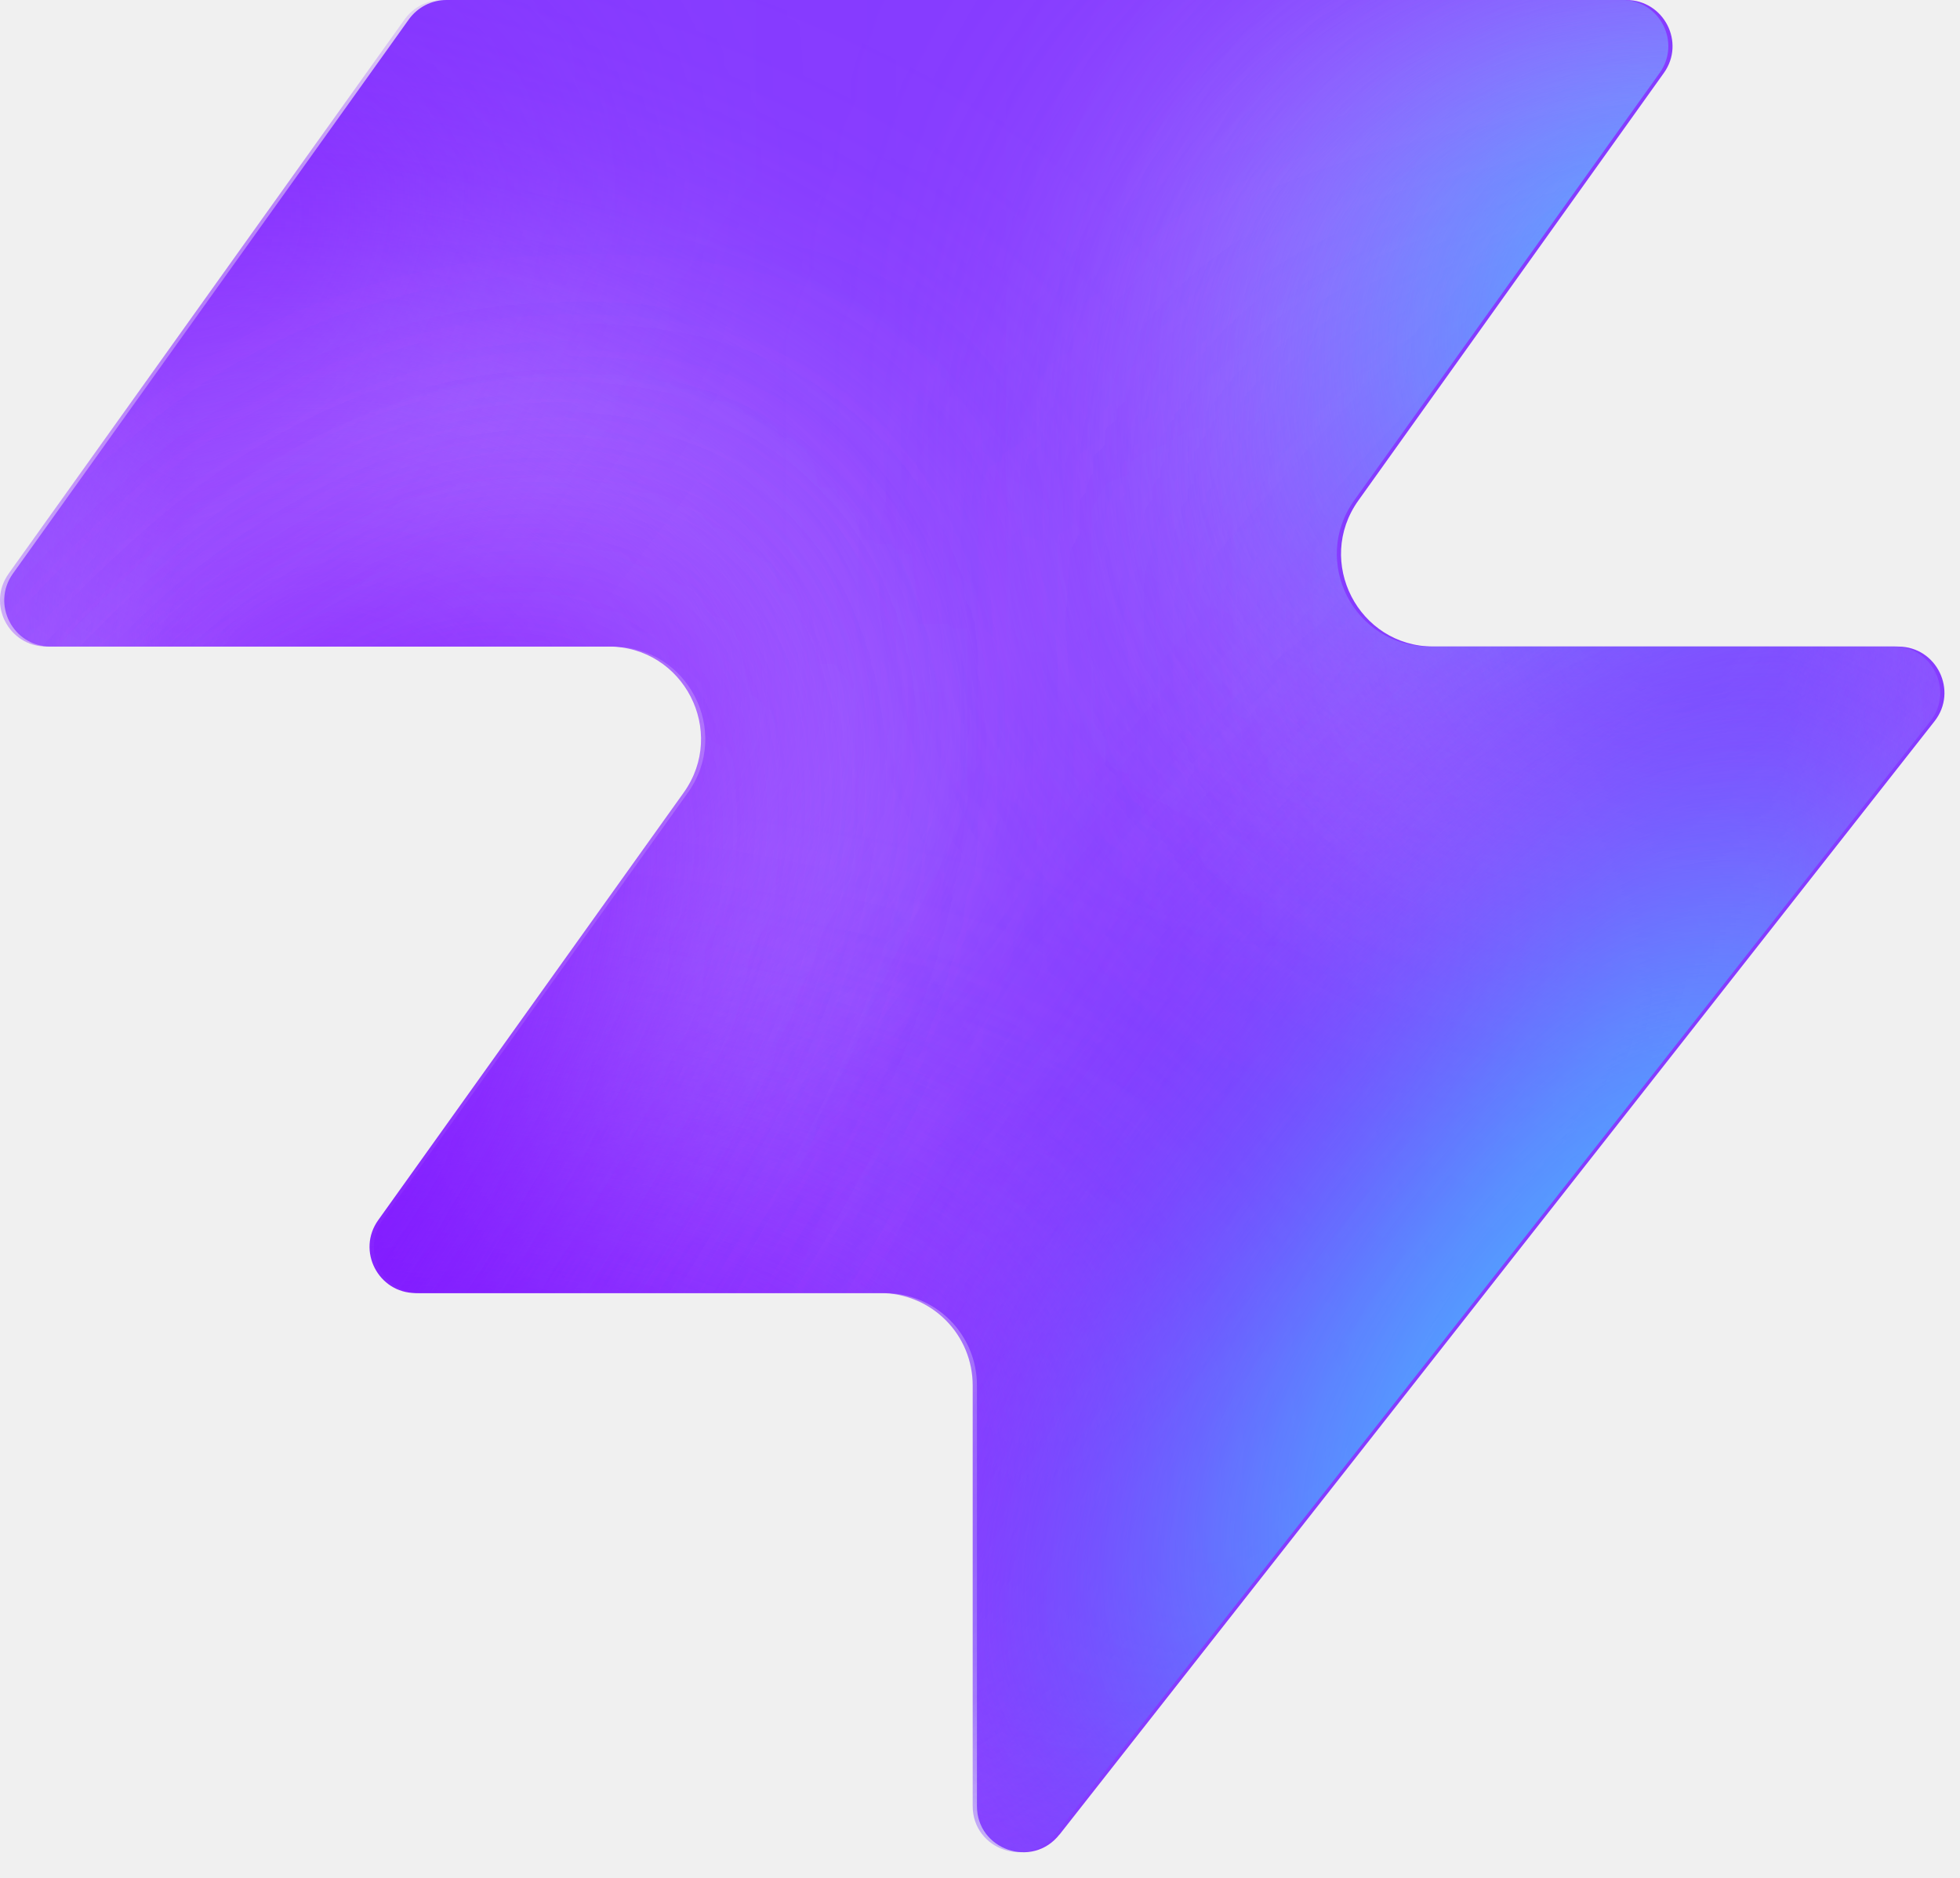
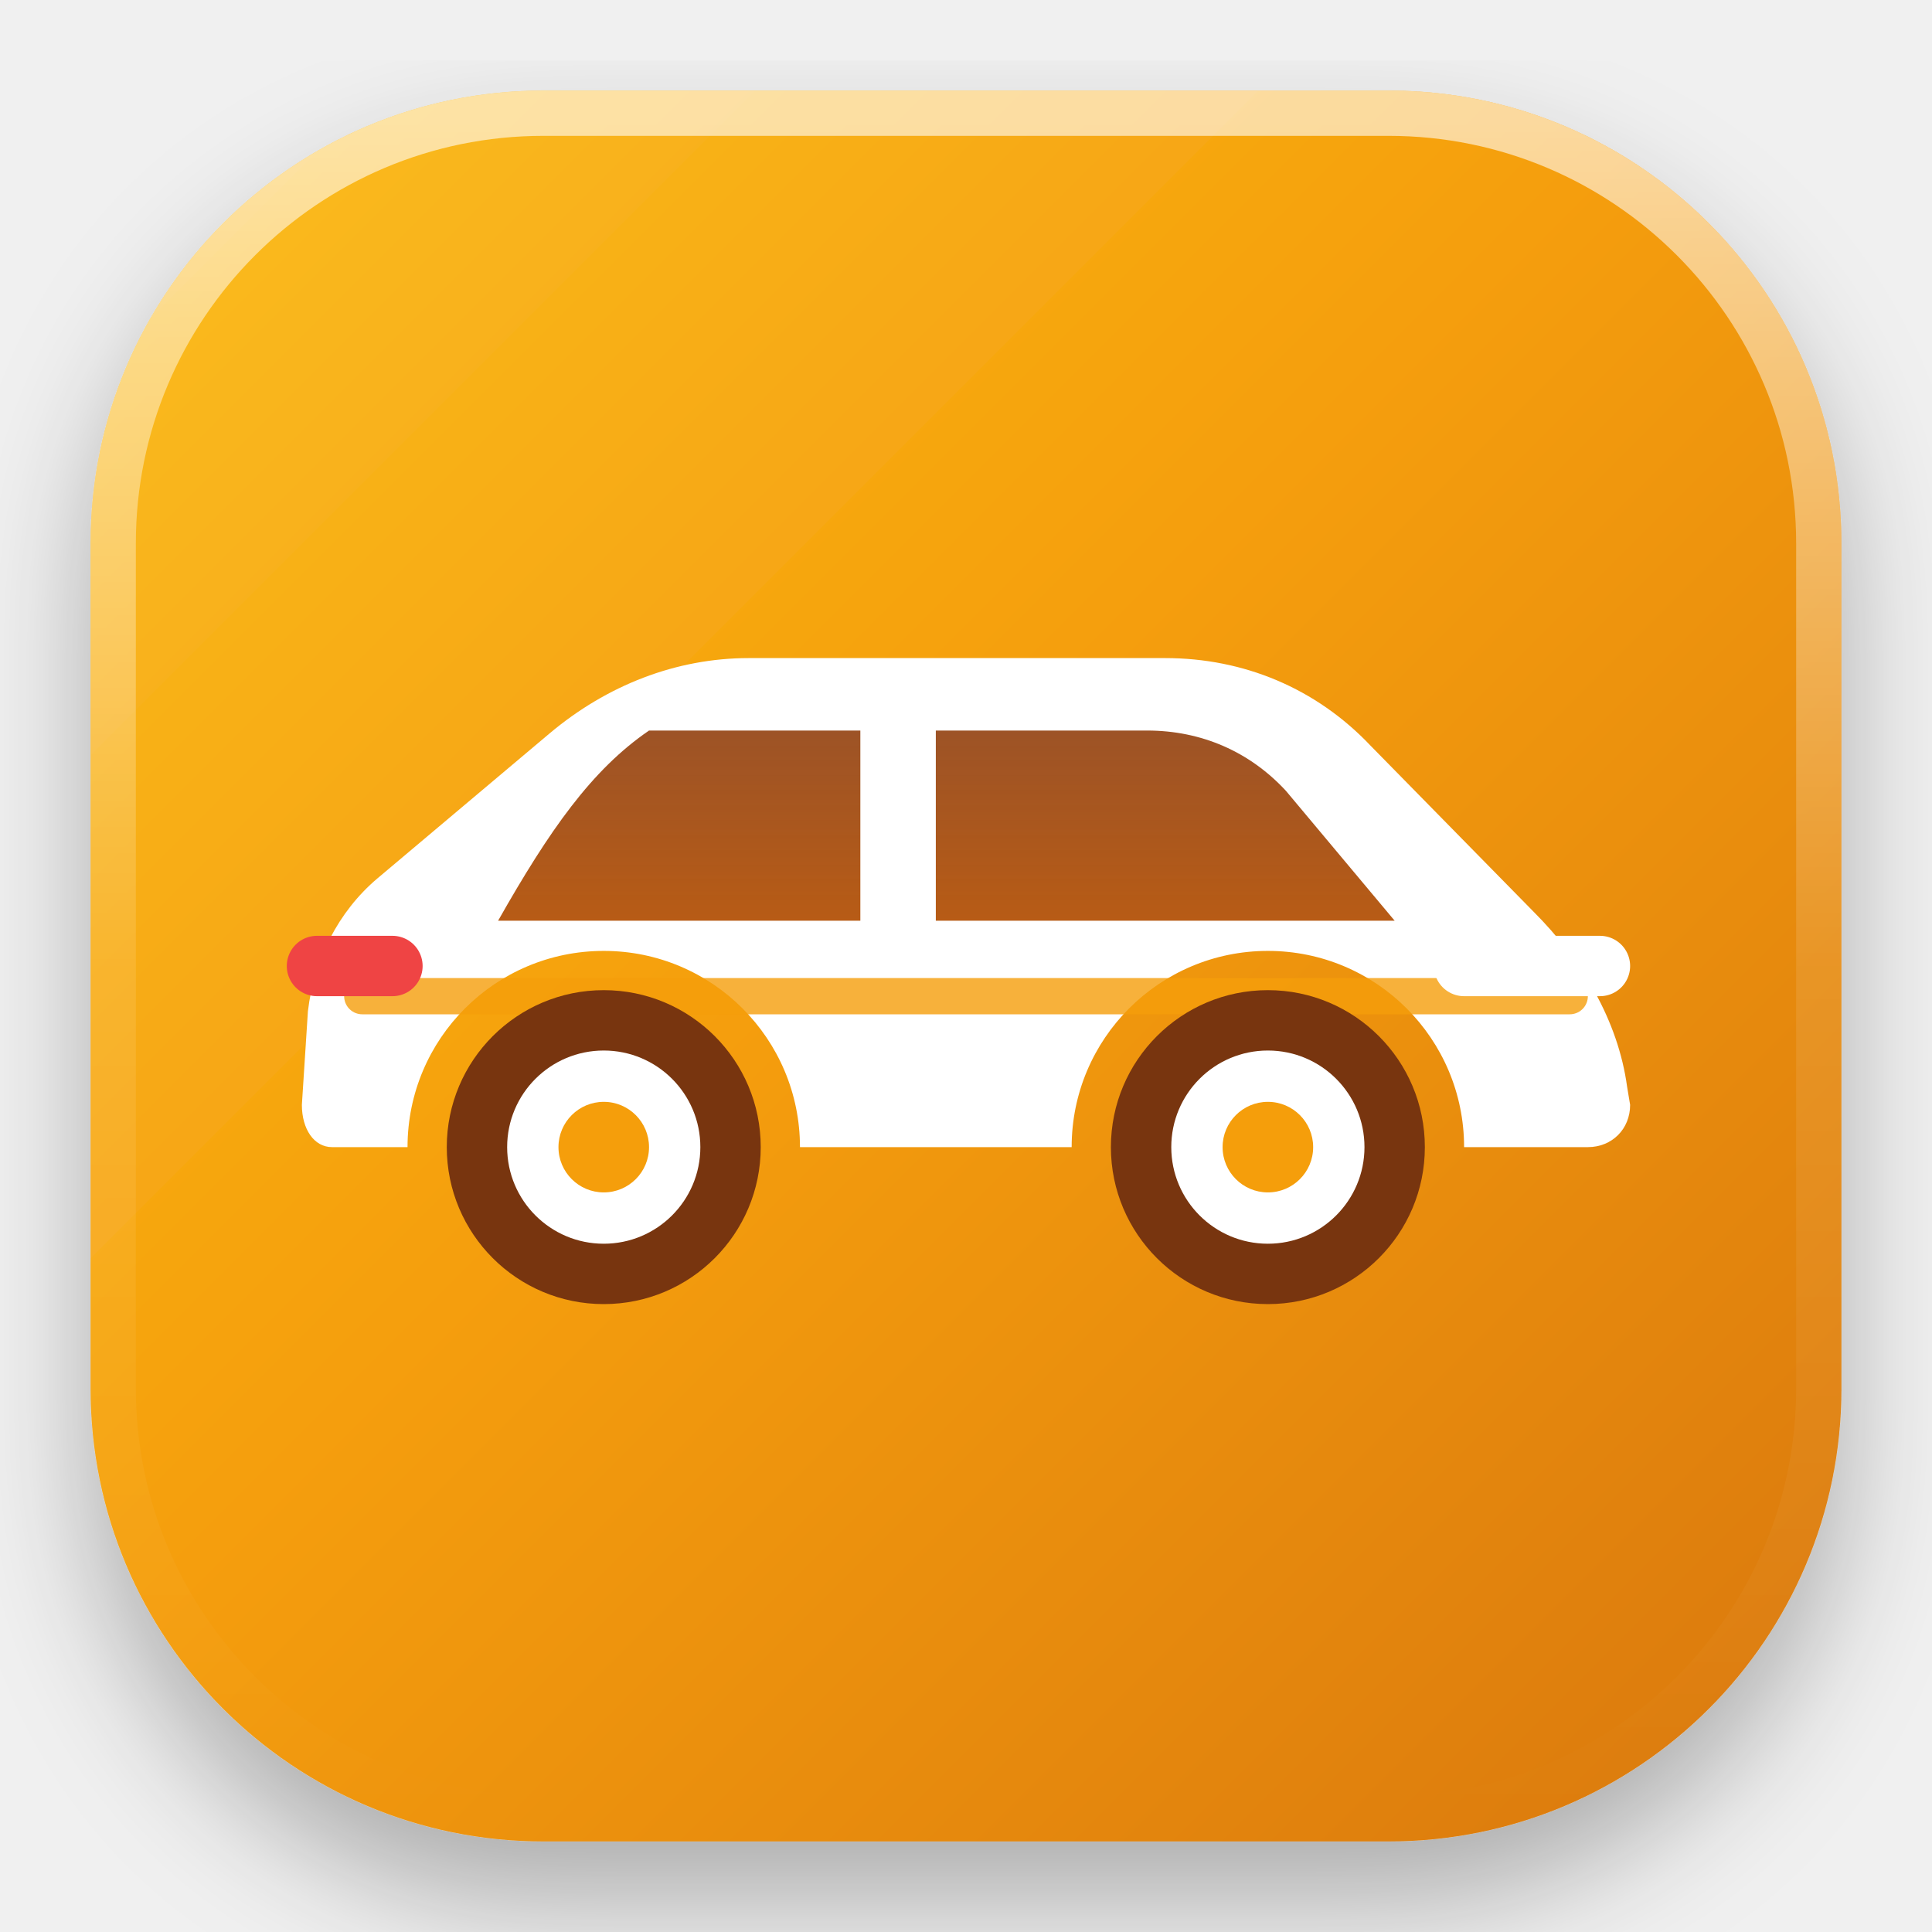
- <svg xmlns="http://www.w3.org/2000/svg" width="48" height="46" fill="none" viewBox="0 0 48 46">
-   <path fill="#863bff" d="M25.946 44.938c-.664.845-2.021.375-2.021-.698V33.937a2.26 2.26 0 0 0-2.262-2.262H10.287c-.92 0-1.456-1.04-.92-1.788l7.48-10.471c1.07-1.497 0-3.578-1.842-3.578H1.237c-.92 0-1.456-1.04-.92-1.788L10.013.474c.214-.297.556-.474.92-.474h28.894c.92 0 1.456 1.04.92 1.788l-7.48 10.471c-1.07 1.498 0 3.579 1.842 3.579h11.377c.943 0 1.473 1.088.89 1.83L25.947 44.94z" style="fill:#863bff;fill:color(display-p3 .525 .23 1);fill-opacity:1" />
-   <mask id="a" width="48" height="46" x="0" y="0" maskUnits="userSpaceOnUse" style="mask-type:alpha">
-     <path fill="#000" d="M25.842 44.938c-.664.844-2.021.375-2.021-.698V33.937a2.26 2.26 0 0 0-2.262-2.262H10.183c-.92 0-1.456-1.04-.92-1.788l7.48-10.471c1.07-1.498 0-3.579-1.842-3.579H1.133c-.92 0-1.456-1.04-.92-1.787L9.91.473c.214-.297.556-.474.92-.474h28.894c.92 0 1.456 1.04.92 1.788l-7.48 10.471c-1.07 1.498 0 3.578 1.842 3.578h11.377c.943 0 1.473 1.088.89 1.832L25.843 44.94z" style="fill:#000;fill-opacity:1" />
-   </mask>
-   <g mask="url(#a)">
-     <g filter="url(#b)">
-       <ellipse cx="5.508" cy="14.704" fill="#ede6ff" rx="5.508" ry="14.704" style="fill:#ede6ff;fill:color(display-p3 .927 .903 1);fill-opacity:1" transform="matrix(.00324 1 1 -.00324 -4.47 31.516)" />
-     </g>
-     <g filter="url(#c)">
-       <ellipse cx="10.399" cy="29.851" fill="#ede6ff" rx="10.399" ry="29.851" style="fill:#ede6ff;fill:color(display-p3 .927 .903 1);fill-opacity:1" transform="matrix(.00324 1 1 -.00324 -39.328 7.883)" />
-     </g>
-     <g filter="url(#d)">
-       <ellipse cx="5.508" cy="30.487" fill="#7e14ff" rx="5.508" ry="30.487" style="fill:#7e14ff;fill:color(display-p3 .492 .077 1);fill-opacity:1" transform="rotate(89.814 -25.913 -14.639)scale(1 -1)" />
-     </g>
-     <g filter="url(#e)">
-       <ellipse cx="5.508" cy="30.599" fill="#7e14ff" rx="5.508" ry="30.599" style="fill:#7e14ff;fill:color(display-p3 .492 .077 1);fill-opacity:1" transform="rotate(89.814 -32.644 -3.334)scale(1 -1)" />
-     </g>
-     <g filter="url(#f)">
-       <ellipse cx="5.508" cy="30.599" fill="#7e14ff" rx="5.508" ry="30.599" style="fill:#7e14ff;fill:color(display-p3 .492 .077 1);fill-opacity:1" transform="matrix(.00324 1 1 -.00324 -34.34 30.47)" />
-     </g>
-     <g filter="url(#g)">
-       <ellipse cx="14.072" cy="22.078" fill="#ede6ff" rx="14.072" ry="22.078" style="fill:#ede6ff;fill:color(display-p3 .927 .903 1);fill-opacity:1" transform="rotate(93.35 24.506 48.493)scale(-1 1)" />
-     </g>
-     <g filter="url(#h)">
-       <ellipse cx="3.47" cy="21.501" fill="#7e14ff" rx="3.47" ry="21.501" style="fill:#7e14ff;fill:color(display-p3 .492 .077 1);fill-opacity:1" transform="rotate(89.009 28.708 47.59)scale(-1 1)" />
-     </g>
-     <g filter="url(#i)">
-       <ellipse cx="3.47" cy="21.501" fill="#7e14ff" rx="3.47" ry="21.501" style="fill:#7e14ff;fill:color(display-p3 .492 .077 1);fill-opacity:1" transform="rotate(89.009 28.708 47.59)scale(-1 1)" />
-     </g>
-     <g filter="url(#j)">
-       <ellipse cx=".387" cy="8.972" fill="#7e14ff" rx="4.407" ry="29.108" style="fill:#7e14ff;fill:color(display-p3 .492 .077 1);fill-opacity:1" transform="rotate(39.51 .387 8.972)" />
-     </g>
-     <g filter="url(#k)">
-       <ellipse cx="47.523" cy="-6.092" fill="#7e14ff" rx="4.407" ry="29.108" style="fill:#7e14ff;fill:color(display-p3 .492 .077 1);fill-opacity:1" transform="rotate(37.892 47.523 -6.092)" />
-     </g>
-     <g filter="url(#l)">
-       <ellipse cx="41.412" cy="6.333" fill="#47bfff" rx="5.971" ry="9.665" style="fill:#47bfff;fill:color(display-p3 .28 .748 1);fill-opacity:1" transform="rotate(37.892 41.412 6.333)" />
-     </g>
-     <g filter="url(#m)">
-       <ellipse cx="-1.879" cy="38.332" fill="#7e14ff" rx="4.407" ry="29.108" style="fill:#7e14ff;fill:color(display-p3 .492 .077 1);fill-opacity:1" transform="rotate(37.892 -1.88 38.332)" />
-     </g>
-     <g filter="url(#n)">
-       <ellipse cx="-1.879" cy="38.332" fill="#7e14ff" rx="4.407" ry="29.108" style="fill:#7e14ff;fill:color(display-p3 .492 .077 1);fill-opacity:1" transform="rotate(37.892 -1.88 38.332)" />
-     </g>
-     <g filter="url(#o)">
-       <ellipse cx="35.651" cy="29.907" fill="#7e14ff" rx="4.407" ry="29.108" style="fill:#7e14ff;fill:color(display-p3 .492 .077 1);fill-opacity:1" transform="rotate(37.892 35.651 29.907)" />
-     </g>
-     <g filter="url(#p)">
-       <ellipse cx="38.418" cy="32.4" fill="#47bfff" rx="5.971" ry="15.297" style="fill:#47bfff;fill:color(display-p3 .28 .748 1);fill-opacity:1" transform="rotate(37.892 38.418 32.4)" />
-     </g>
-   </g>
+ <svg xmlns="http://www.w3.org/2000/svg" viewBox="0 0 64 64" width="64" height="64">
  <defs>
-     <filter id="b" width="60.045" height="41.654" x="-19.77" y="16.149" color-interpolation-filters="sRGB" filterUnits="userSpaceOnUse">
-       <feFlood flood-opacity="0" result="BackgroundImageFix" />
-       <feBlend in="SourceGraphic" in2="BackgroundImageFix" result="shape" />
-       <feGaussianBlur result="effect1_foregroundBlur_2002_17158" stdDeviation="7.659" />
-     </filter>
-     <filter id="c" width="90.34" height="51.437" x="-54.613" y="-7.533" color-interpolation-filters="sRGB" filterUnits="userSpaceOnUse">
-       <feFlood flood-opacity="0" result="BackgroundImageFix" />
-       <feBlend in="SourceGraphic" in2="BackgroundImageFix" result="shape" />
-       <feGaussianBlur result="effect1_foregroundBlur_2002_17158" stdDeviation="7.659" />
-     </filter>
-     <filter id="d" width="79.355" height="29.4" x="-49.64" y="2.03" color-interpolation-filters="sRGB" filterUnits="userSpaceOnUse">
-       <feFlood flood-opacity="0" result="BackgroundImageFix" />
-       <feBlend in="SourceGraphic" in2="BackgroundImageFix" result="shape" />
-       <feGaussianBlur result="effect1_foregroundBlur_2002_17158" stdDeviation="4.596" />
-     </filter>
-     <filter id="e" width="79.579" height="29.4" x="-45.045" y="20.029" color-interpolation-filters="sRGB" filterUnits="userSpaceOnUse">
-       <feFlood flood-opacity="0" result="BackgroundImageFix" />
-       <feBlend in="SourceGraphic" in2="BackgroundImageFix" result="shape" />
-       <feGaussianBlur result="effect1_foregroundBlur_2002_17158" stdDeviation="4.596" />
-     </filter>
-     <filter id="f" width="79.579" height="29.4" x="-43.513" y="21.178" color-interpolation-filters="sRGB" filterUnits="userSpaceOnUse">
-       <feFlood flood-opacity="0" result="BackgroundImageFix" />
-       <feBlend in="SourceGraphic" in2="BackgroundImageFix" result="shape" />
-       <feGaussianBlur result="effect1_foregroundBlur_2002_17158" stdDeviation="4.596" />
-     </filter>
-     <filter id="g" width="74.749" height="58.852" x="15.756" y="-17.901" color-interpolation-filters="sRGB" filterUnits="userSpaceOnUse">
-       <feFlood flood-opacity="0" result="BackgroundImageFix" />
-       <feBlend in="SourceGraphic" in2="BackgroundImageFix" result="shape" />
-       <feGaussianBlur result="effect1_foregroundBlur_2002_17158" stdDeviation="7.659" />
-     </filter>
-     <filter id="h" width="61.377" height="25.362" x="23.548" y="2.284" color-interpolation-filters="sRGB" filterUnits="userSpaceOnUse">
-       <feFlood flood-opacity="0" result="BackgroundImageFix" />
-       <feBlend in="SourceGraphic" in2="BackgroundImageFix" result="shape" />
-       <feGaussianBlur result="effect1_foregroundBlur_2002_17158" stdDeviation="4.596" />
-     </filter>
-     <filter id="i" width="61.377" height="25.362" x="23.548" y="2.284" color-interpolation-filters="sRGB" filterUnits="userSpaceOnUse">
-       <feFlood flood-opacity="0" result="BackgroundImageFix" />
-       <feBlend in="SourceGraphic" in2="BackgroundImageFix" result="shape" />
-       <feGaussianBlur result="effect1_foregroundBlur_2002_17158" stdDeviation="4.596" />
-     </filter>
-     <filter id="j" width="56.045" height="63.649" x="-27.636" y="-22.853" color-interpolation-filters="sRGB" filterUnits="userSpaceOnUse">
-       <feFlood flood-opacity="0" result="BackgroundImageFix" />
-       <feBlend in="SourceGraphic" in2="BackgroundImageFix" result="shape" />
-       <feGaussianBlur result="effect1_foregroundBlur_2002_17158" stdDeviation="4.596" />
-     </filter>
-     <filter id="k" width="54.814" height="64.646" x="20.116" y="-38.415" color-interpolation-filters="sRGB" filterUnits="userSpaceOnUse">
-       <feFlood flood-opacity="0" result="BackgroundImageFix" />
-       <feBlend in="SourceGraphic" in2="BackgroundImageFix" result="shape" />
-       <feGaussianBlur result="effect1_foregroundBlur_2002_17158" stdDeviation="4.596" />
-     </filter>
-     <filter id="l" width="33.541" height="35.313" x="24.641" y="-11.323" color-interpolation-filters="sRGB" filterUnits="userSpaceOnUse">
-       <feFlood flood-opacity="0" result="BackgroundImageFix" />
-       <feBlend in="SourceGraphic" in2="BackgroundImageFix" result="shape" />
-       <feGaussianBlur result="effect1_foregroundBlur_2002_17158" stdDeviation="4.596" />
-     </filter>
-     <filter id="m" width="54.814" height="64.646" x="-29.286" y="6.009" color-interpolation-filters="sRGB" filterUnits="userSpaceOnUse">
-       <feFlood flood-opacity="0" result="BackgroundImageFix" />
-       <feBlend in="SourceGraphic" in2="BackgroundImageFix" result="shape" />
-       <feGaussianBlur result="effect1_foregroundBlur_2002_17158" stdDeviation="4.596" />
-     </filter>
-     <filter id="n" width="54.814" height="64.646" x="-29.286" y="6.009" color-interpolation-filters="sRGB" filterUnits="userSpaceOnUse">
-       <feFlood flood-opacity="0" result="BackgroundImageFix" />
-       <feBlend in="SourceGraphic" in2="BackgroundImageFix" result="shape" />
-       <feGaussianBlur result="effect1_foregroundBlur_2002_17158" stdDeviation="4.596" />
-     </filter>
-     <filter id="o" width="54.814" height="64.646" x="8.244" y="-2.416" color-interpolation-filters="sRGB" filterUnits="userSpaceOnUse">
-       <feFlood flood-opacity="0" result="BackgroundImageFix" />
-       <feBlend in="SourceGraphic" in2="BackgroundImageFix" result="shape" />
-       <feGaussianBlur result="effect1_foregroundBlur_2002_17158" stdDeviation="4.596" />
-     </filter>
-     <filter id="p" width="39.409" height="43.623" x="18.713" y="10.588" color-interpolation-filters="sRGB" filterUnits="userSpaceOnUse">
-       <feFlood flood-opacity="0" result="BackgroundImageFix" />
-       <feBlend in="SourceGraphic" in2="BackgroundImageFix" result="shape" />
-       <feGaussianBlur result="effect1_foregroundBlur_2002_17158" stdDeviation="4.596" />
+     <linearGradient id="fleetBg" x1="0%" y1="0%" x2="100%" y2="100%">
+       <stop offset="0%" stop-color="#fbbf24" />
+       <stop offset="45%" stop-color="#f59e0b" />
+       <stop offset="100%" stop-color="#d97706" />
+     </linearGradient>
+     <linearGradient id="topGlow" x1="0%" y1="0%" x2="0%" y2="100%">
+       <stop offset="0%" stop-color="#ffffff" stop-opacity="0.6" />
+       <stop offset="50%" stop-color="#ffffff" stop-opacity="0.1" />
+       <stop offset="100%" stop-color="#ffffff" stop-opacity="0" />
+     </linearGradient>
+     <linearGradient id="windowTint" x1="0%" y1="0%" x2="0%" y2="100%">
+       <stop offset="0%" stop-color="#92400e" stop-opacity="0.9" />
+       <stop offset="100%" stop-color="#b45309" stop-opacity="0.95" />
+     </linearGradient>
+     <filter id="badgeShadow" x="-10%" y="-10%" width="120%" height="125%" filterUnits="userSpaceOnUse">
+       <feDropShadow dx="0" dy="2" stdDeviation="2" flood-color="#000000" flood-opacity="0.28" />
    </filter>
  </defs>
+   <rect x="3" y="3" width="58" height="58" rx="15" ry="15" fill="url(#fleetBg)" filter="url(#badgeShadow)" />
+   <rect x="3.75" y="3.75" width="56.5" height="56.5" rx="14.25" ry="14.25" fill="none" stroke="url(#topGlow)" stroke-width="1.5" />
+   <g id="car-emblem">
+     <path d="       M 11 38       C 10.4 38 10 37.4 10 36.6       L 10.2 33.5       C 10.4 31.8 11.2 30.2 12.5 29.1       L 18.2 24.3       C 20.1 22.7 22.4 21.8 24.8 21.8       L 38.6 21.8       C 41.2 21.8 43.6 22.8 45.4 24.7       L 50.8 30.2       C 52.4 31.8 53.6 33.8 53.9 36       L 54 36.6       C 54 37.4 53.4 38 52.6 38       L 48.5 38       A 6.5 6.5 0 0 0 35.5 38       L 26.5 38       A 6.5 6.5 0 0 0 13.5 38       Z     " fill="#ffffff" />
+     <path d="       M 21.5 24.2       L 28.5 24.2       L 28.5 30.5       L 16.5 30.5       C 18.2 27.5 19.6 25.5 21.5 24.2       Z     " fill="url(#windowTint)" />
+     <path d="       M 31 24.2       L 38 24.2       C 39.8 24.2 41.4 24.9 42.6 26.2       L 46.2 30.5       L 31 30.5       Z     " fill="url(#windowTint)" />
+     <path d="M 12 33 L 52 33" stroke="#f59e0b" stroke-width="1.2" stroke-linecap="round" stroke-opacity="0.8" />
+     <circle cx="20" cy="38" r="5.2" fill="#78350f" />
+     <circle cx="20" cy="38" r="3.2" fill="#ffffff" />
+     <circle cx="20" cy="38" r="1.5" fill="#f59e0b" />
+     <circle cx="42" cy="38" r="5.2" fill="#78350f" />
+     <circle cx="42" cy="38" r="3.2" fill="#ffffff" />
+     <circle cx="42" cy="38" r="1.5" fill="#f59e0b" />
+     <path d="M 48.5 32 L 53 32" stroke="#ffffff" stroke-width="2" stroke-linecap="round" />
+     <path d="M 10.5 32 L 13 32" stroke="#ef4444" stroke-width="2" stroke-linecap="round" />
+   </g>
</svg>
